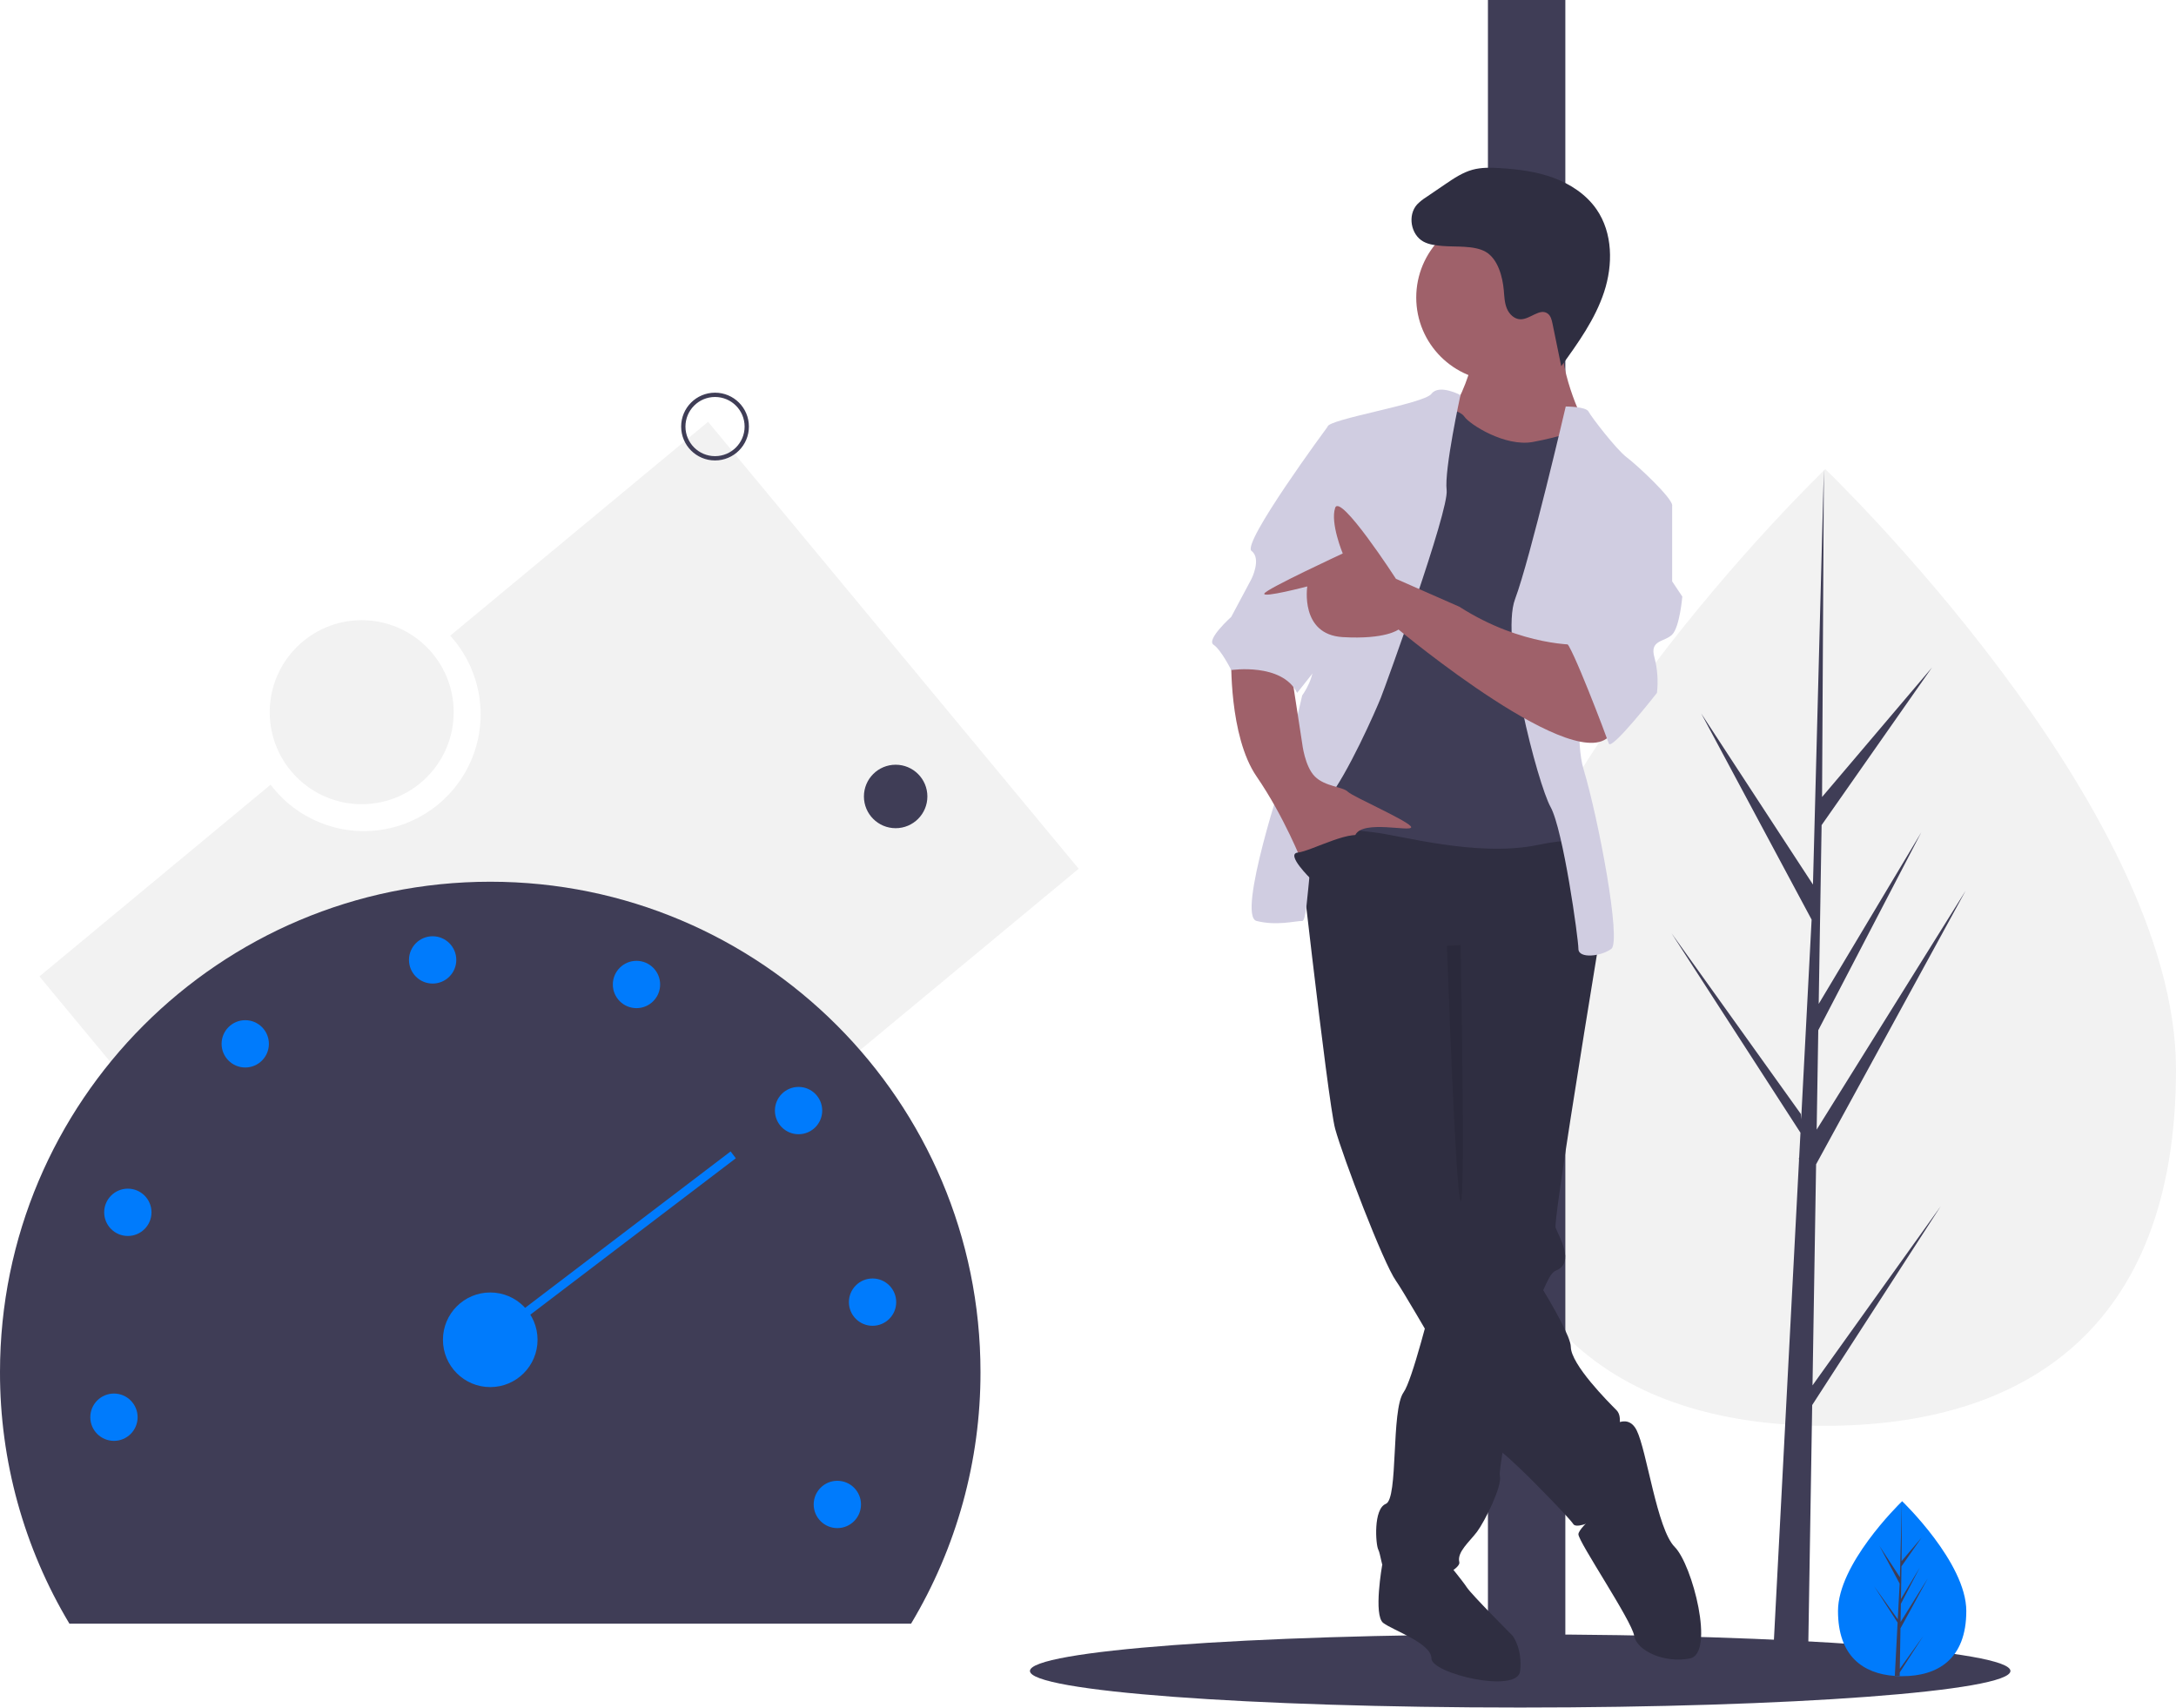
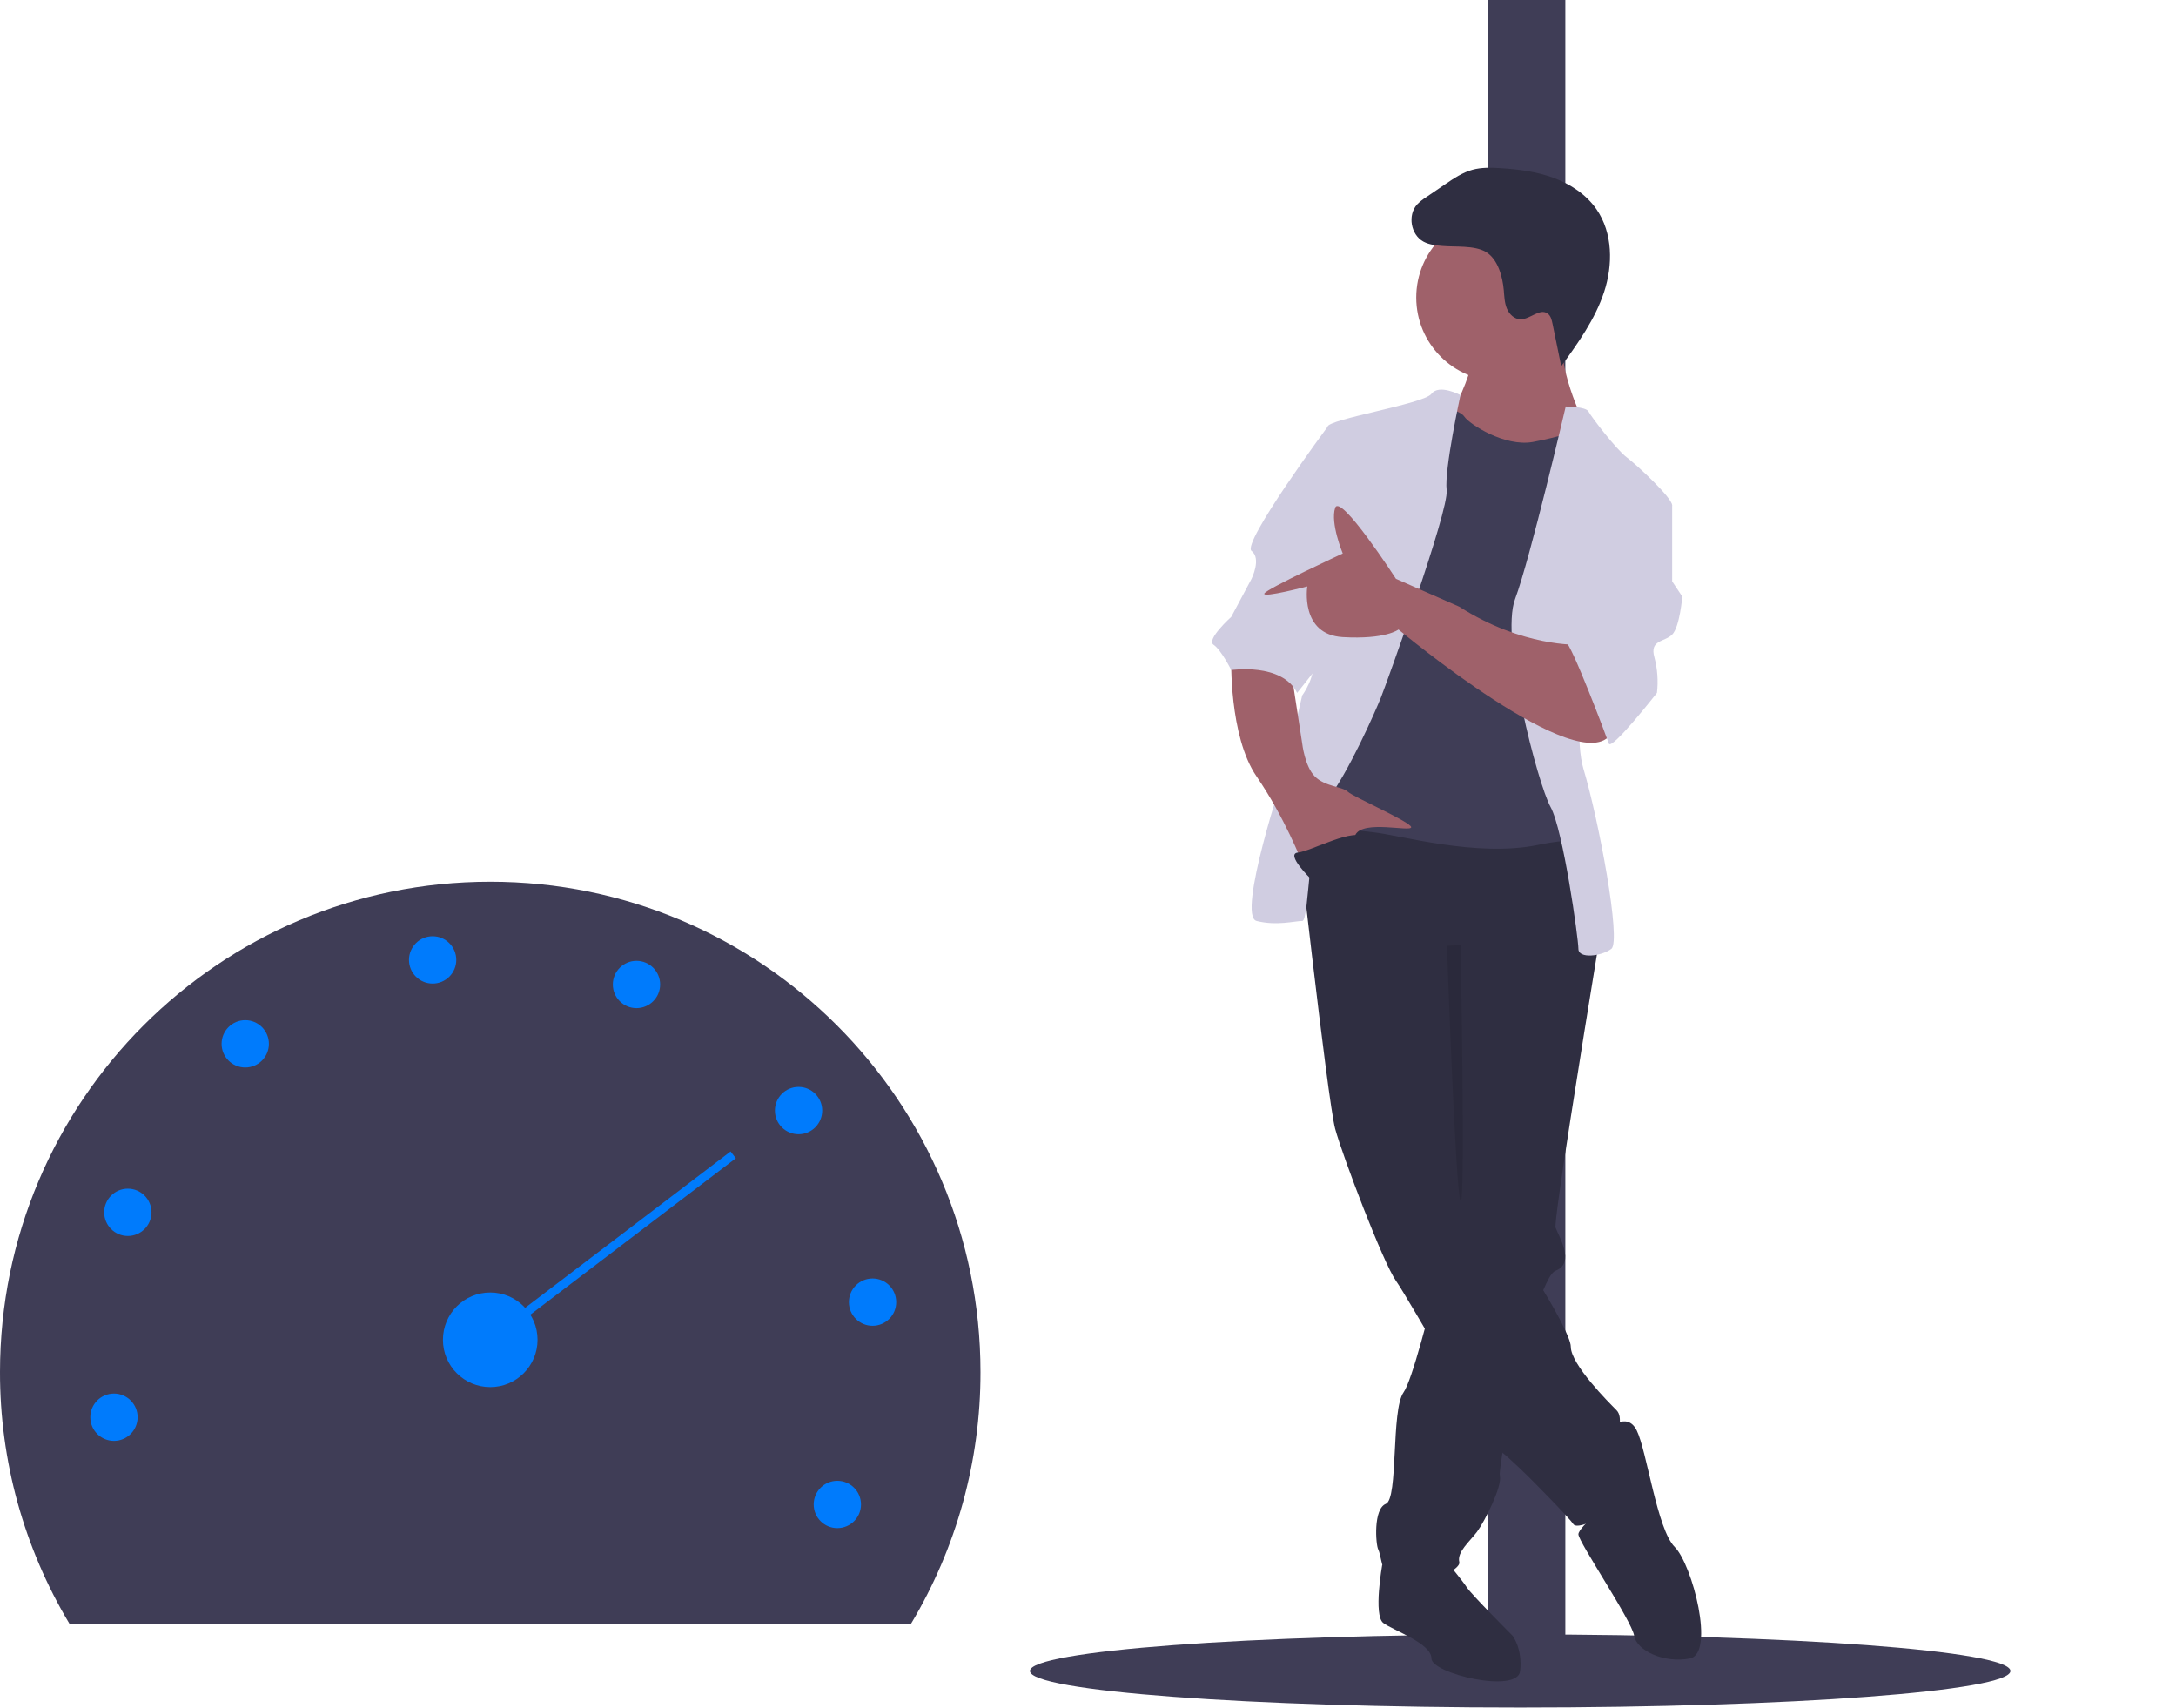
- <svg xmlns="http://www.w3.org/2000/svg" id="e9543dae-de41-418f-9290-24abb7460ee9" data-name="Layer 1" width="1012" height="794" viewBox="0 0 1012 794">
-   <path d="M423.31,249.137,303.381,348.596a54.313,54.313,0,1,1-83.525,69.268L112.334,507.032,284.69,714.863l310.976-257.895Z" transform="translate(-94 -53)" fill="#f2f2f2" />
-   <path d="M1106,550.262c0,122.839-73.026,165.73-163.108,165.73S779.783,673.101,779.783,550.262,942.892,271.151,942.892,271.151,1106,427.422,1106,550.262Z" transform="translate(-94 -53)" fill="#f2f2f2" />
-   <polygon points="842.95 644.201 844.62 541.396 914.141 414.211 844.882 525.269 845.633 479.043 893.547 387.026 845.832 466.81 845.832 466.811 847.182 383.672 898.489 310.415 847.395 370.598 848.239 218.151 842.935 419.964 843.371 411.638 791.207 331.793 842.535 427.62 837.674 520.472 837.53 518.007 777.394 433.981 837.347 526.714 836.74 538.326 836.631 538.5 836.68 539.453 824.349 775.026 840.825 775.026 842.801 653.348 902.608 560.843 842.95 644.201" fill="#3f3d56" />
-   <ellipse cx="707" cy="777" rx="228" ry="17" fill="#3f3d56" />
-   <rect x="692" width="36" height="782" fill="#3f3d56" />
-   <path d="M1008.473,802.111c0,22.469-13.356,30.314-29.834,30.314q-.573,0-1.143-.013c-.763-.016-1.52-.053-2.267-.104-14.871-1.052-26.424-9.301-26.424-30.197,0-21.625,27.634-48.912,29.71-50.932l.004-.004c.08-.078.12-.116.12-.116S1008.473,779.643,1008.473,802.111Z" transform="translate(-94 -53)" fill="#007bfc" />
-   <path d="M977.552,828.988l10.912-15.247-10.939,16.921-.029,1.75c-.763-.016-1.52-.053-2.267-.104l1.176-22.479-.009-.174.02-.033.111-2.123-10.966-16.963L976.562,805.907l.025.451.889-16.985-9.388-17.528,9.503,14.547.925-35.212.004-.12v.116l-.154,27.767,9.347-11.008-9.385,13.4-.247,15.207,8.727-14.594-8.763,16.832-.138,8.454,12.669-20.313-12.717,23.263Z" transform="translate(-94 -53)" fill="#3f3d56" />
-   <path d="M743.227,785.29l-6.382-4.741s-4.224,23.597.489,27.132,22.391,9.428,22.391,16.498,40.068,16.498,41.246,5.892-3.535-16.498-3.535-16.498-18.855-18.855-21.212-22.391-8.249-10.606-8.249-10.606Z" transform="translate(-94 -53)" fill="#2f2e41" />
-   <path d="M837.504,491.853s-.177,1.037-.483,2.934c-.283,1.685-.672,4.066-1.143,7-4.95,30.204-19.386,119.119-18.408,122.053,1.178,3.535,9.428,16.498,0,20.034-.907.342-1.886,1.449-2.934,3.194a68.494,68.494,0,0,0-4.985,11.761c-5.621,16.31-11.632,42.413-15.108,60.49-1.52,7.943-2.557,14.33-2.864,17.677a9.612,9.612,0,0,0-.035,2.333c1.178,4.714-7.071,21.212-10.606,25.926s-9.428,9.428-8.249,14.142-29.462,17.677-32.997,9.428-3.535-12.963-4.714-15.32-2.357-18.855,3.535-21.212,2.357-43.603,8.249-51.852c1.968-2.746,4.973-12.044,8.12-23.227,1.237-4.384,2.487-9.051,3.712-13.729,4.973-19.174,9.38-38.465,9.38-38.465L766.796,487.139l64.815-8.249,1.662,3.665,3.312,7.271Z" transform="translate(-94 -53)" fill="#2f2e41" />
-   <path d="M841.039,718.118s9.428-9.428,14.142,0,9.428,45.96,17.677,54.209,18.855,49.495,7.071,51.852-24.748-3.535-25.926-10.606S828.076,769.97,828.076,766.435s16.498-16.498,16.498-16.498Z" transform="translate(-94 -53)" fill="#2f2e41" />
-   <path d="M696.088,427.038s15.32,137.88,18.855,150.843,22.391,62.458,28.283,70.708,43.603,75.422,48.317,78.957,14.142,12.963,14.142,12.963,17.677,17.677,20.034,21.212,22.391-7.071,23.569-14.142-1.178-18.855-2.357-23.569,2.357-11.785-1.178-15.32-21.212-21.212-21.212-29.462-30.64-56.566-42.425-67.172-9.428-28.283-9.428-28.283V511.887l64.815-20.034s-3.535-56.566-11.785-56.566S709.051,416.432,696.088,427.038Z" transform="translate(-94 -53)" fill="#2f2e41" />
-   <circle cx="697.544" cy="138.346" r="38.889" fill="#9f616a" />
-   <path d="M778.581,221.986s-4.714,17.677-10.606,22.391,15.32,24.748,15.32,24.748l40.068,2.357,7.071-22.391s-12.963-25.926-9.428-42.425S778.581,221.986,778.581,221.986Z" transform="translate(-94 -53)" fill="#9f616a" />
-   <path d="M762.082,242.02s10.606,1.178,12.963,4.714,18.855,14.142,31.818,11.785,21.212-5.892,23.569-4.714,7.071,25.926,7.071,25.926L824.541,317.441l2.357,103.705,3.535,28.283s7.071-9.428-21.212-3.535-64.815-4.714-76.6-5.892-31.818-4.714-32.997-11.785,3.535-32.997,3.535-32.997l18.855-78.957,11.785-42.425Z" transform="translate(-94 -53)" fill="#3f3d56" />
-   <path d="M773.229,236.701s-9.968-5.287-13.504-.573-48.317,11.785-48.317,15.32-9.428,98.991-7.071,107.24-4.714,17.677-4.714,17.677L691.374,411.718s-22.391,67.172-12.963,69.529,17.677,0,21.212,0,2.357-44.782,11.785-56.566,22.391-41.246,24.748-47.138,31.818-87.206,30.64-96.634S773.229,236.701,773.229,236.701Z" transform="translate(-94 -53)" fill="#d0cde1" />
-   <path d="M822.184,242.02s9.428,0,10.606,2.357,12.963,17.677,17.677,21.212S871.679,284.444,871.679,287.98s-34.175,29.462-34.175,29.462-14.142,69.529-7.071,93.098,17.677,80.135,12.963,83.671-15.32,4.714-15.32,0-7.071-55.388-12.963-65.994-23.569-77.778-16.498-96.634S822.184,242.02,822.184,242.02Z" transform="translate(-94 -53)" fill="#d0cde1" />
-   <path d="M666.627,358.687s-1.178,36.532,11.785,55.388,21.212,40.068,21.212,40.068,21.212-5.892,24.748-12.963,25.926-1.178,25.926-3.535S723.193,423.503,720.836,421.146s-10.606-2.357-15.32-7.071-5.892-15.32-5.892-15.32l-4.714-30.64Z" transform="translate(-94 -53)" fill="#9f616a" />
-   <path d="M764.759,167.367c-2.992-.272-6.077-.571-8.721-1.997-5.925-3.195-7.496-12.294-2.986-17.291a22.344,22.344,0,0,1,4.143-3.331l8.958-6.097c3.962-2.697,8.017-5.437,12.638-6.709,4.179-1.15,8.594-1.032,12.92-.763,8.399.522,16.849,1.6,24.749,4.5s15.268,7.751,20.052,14.673c7.585,10.974,7.689,25.775,3.511,38.444s-12.112,23.701-19.931,34.51l-4.057-19.795c-.361-1.763-.829-3.695-2.295-4.739-3.645-2.593-8.103,2.731-12.576,2.697-2.874-.022-5.287-2.386-6.376-5.046s-1.161-5.605-1.413-8.468c-.534-6.064-2.653-14.502-8.396-17.847C779.628,166.993,770.774,167.914,764.759,167.367Z" transform="translate(-94 -53)" fill="#2f2e41" />
-   <path d="M766.94,492.804s3.98,115.127,6.337,118.663,0-119.025,0-119.025Z" transform="translate(-94 -53)" opacity="0.1" />
-   <path d="M720.836,251.447h-9.428s-40.068,54.209-35.354,57.745,0,12.963,0,12.963l-9.428,17.677s-11.785,10.606-8.249,12.963,8.249,11.785,8.249,11.785,23.569-3.535,30.64,10.606l15.284-19.296Z" transform="translate(-94 -53)" fill="#d0cde1" />
-   <path d="M828.076,352.795s-25.926,1.178-55.388-17.677L743.227,322.155s-25.926-40.068-28.283-32.997,3.535,21.212,3.535,21.212S682.924,326.825,682,329s19.981-3.31,19.981-3.31-3.535,22.391,16.498,23.569,25.926-3.535,25.926-3.535,84.849,70.708,98.991,48.317S828.076,352.795,828.076,352.795Z" transform="translate(-94 -53)" fill="#9f616a" />
-   <path d="M858.716,283.266l12.963,4.714v35.354l4.714,7.071s-1.178,14.142-4.714,17.677-10.606,2.357-8.249,10.606a44.667,44.667,0,0,1,1.178,16.498s-21.212,27.105-22.391,23.569-17.677-47.138-20.034-47.138,23.569-68.351,23.569-68.351Z" transform="translate(-94 -53)" fill="#d0cde1" />
-   <path d="M703.748,461.803s-12.185-11.785-6.093-12.374,27.305-12.374,30.84-6.482S703.748,461.803,703.748,461.803Z" transform="translate(-94 -53)" fill="#2f2e41" />
-   <path d="M517.717,808A226.922,226.922,0,0,0,550,691c0-125.921-102.079-228-228-228S94,565.079,94,691a226.922,226.922,0,0,0,32.283,117Z" transform="translate(-94 -53)" fill="#3f3d56" />
-   <circle cx="228" cy="623" r="22" fill="#007bfc" />
-   <circle cx="53" cy="659" r="11" fill="#007bfc" />
-   <circle cx="59.454" cy="563.726" r="11" fill="#007bfc" />
-   <circle cx="114.056" cy="485.385" r="11" fill="#007bfc" />
-   <circle cx="201.208" cy="446.356" r="11" fill="#007bfc" />
-   <circle cx="296.013" cy="457.787" r="11" fill="#007bfc" />
-   <circle cx="371.39" cy="516.415" r="11" fill="#007bfc" />
-   <circle cx="405.804" cy="605.49" r="11" fill="#007bfc" />
-   <circle cx="389.427" cy="699.567" r="11" fill="#007bfc" />
-   <line x1="228" y1="623" x2="341" y2="537" fill="none" stroke="#007bfc" stroke-miterlimit="10" stroke-width="4" />
-   <circle cx="332.542" cy="198.352" r="14.756" fill="none" stroke="#3f3d56" stroke-miterlimit="10" stroke-width="2" />
-   <circle cx="416.542" cy="370.352" r="14.756" fill="#3f3d56" />
-   <circle cx="168.223" cy="331.166" r="42.777" fill="#f2f2f2" />
+ <svg xmlns="http://www.w3.org/2000/svg" id="e9543dae-de41-418f-9290-24abb7460ee9" data-name="Layer 1" width="1012" height="794" viewBox="0 0 1012 794" version="1.1">
+   <defs id="defs81" />
+   <ellipse cx="707" cy="777" rx="228" ry="17" fill="#3f3d56" id="ellipse10" />
+   <rect x="692" width="36" height="782" fill="#3f3d56" id="rect12" />
+   <path d="M743.227,785.29l-6.382-4.741s-4.224,23.597.489,27.132,22.391,9.428,22.391,16.498,40.068,16.498,41.246,5.892-3.535-16.498-3.535-16.498-18.855-18.855-21.212-22.391-8.249-10.606-8.249-10.606Z" transform="translate(-94 -53)" fill="#2f2e41" id="path18" />
+   <path d="M837.504,491.853s-.177,1.037-.483,2.934c-.283,1.685-.672,4.066-1.143,7-4.95,30.204-19.386,119.119-18.408,122.053,1.178,3.535,9.428,16.498,0,20.034-.907.342-1.886,1.449-2.934,3.194a68.494,68.494,0,0,0-4.985,11.761c-5.621,16.31-11.632,42.413-15.108,60.49-1.52,7.943-2.557,14.33-2.864,17.677a9.612,9.612,0,0,0-.035,2.333c1.178,4.714-7.071,21.212-10.606,25.926s-9.428,9.428-8.249,14.142-29.462,17.677-32.997,9.428-3.535-12.963-4.714-15.32-2.357-18.855,3.535-21.212,2.357-43.603,8.249-51.852c1.968-2.746,4.973-12.044,8.12-23.227,1.237-4.384,2.487-9.051,3.712-13.729,4.973-19.174,9.38-38.465,9.38-38.465L766.796,487.139l64.815-8.249,1.662,3.665,3.312,7.271Z" transform="translate(-94 -53)" fill="#2f2e41" id="path20" />
+   <path d="M841.039,718.118s9.428-9.428,14.142,0,9.428,45.96,17.677,54.209,18.855,49.495,7.071,51.852-24.748-3.535-25.926-10.606S828.076,769.97,828.076,766.435s16.498-16.498,16.498-16.498Z" transform="translate(-94 -53)" fill="#2f2e41" id="path22" />
+   <path d="M696.088,427.038s15.32,137.88,18.855,150.843,22.391,62.458,28.283,70.708,43.603,75.422,48.317,78.957,14.142,12.963,14.142,12.963,17.677,17.677,20.034,21.212,22.391-7.071,23.569-14.142-1.178-18.855-2.357-23.569,2.357-11.785-1.178-15.32-21.212-21.212-21.212-29.462-30.64-56.566-42.425-67.172-9.428-28.283-9.428-28.283V511.887l64.815-20.034s-3.535-56.566-11.785-56.566S709.051,416.432,696.088,427.038Z" transform="translate(-94 -53)" fill="#2f2e41" id="path24" />
+   <circle cx="697.544" cy="138.346" r="38.889" fill="#9f616a" id="circle26" />
+   <path d="M778.581,221.986s-4.714,17.677-10.606,22.391,15.32,24.748,15.32,24.748l40.068,2.357,7.071-22.391s-12.963-25.926-9.428-42.425S778.581,221.986,778.581,221.986Z" transform="translate(-94 -53)" fill="#9f616a" id="path28" />
+   <path d="M762.082,242.02s10.606,1.178,12.963,4.714,18.855,14.142,31.818,11.785,21.212-5.892,23.569-4.714,7.071,25.926,7.071,25.926L824.541,317.441l2.357,103.705,3.535,28.283s7.071-9.428-21.212-3.535-64.815-4.714-76.6-5.892-31.818-4.714-32.997-11.785,3.535-32.997,3.535-32.997l18.855-78.957,11.785-42.425Z" transform="translate(-94 -53)" fill="#3f3d56" id="path30" />
+   <path d="M773.229,236.701s-9.968-5.287-13.504-.573-48.317,11.785-48.317,15.32-9.428,98.991-7.071,107.24-4.714,17.677-4.714,17.677L691.374,411.718s-22.391,67.172-12.963,69.529,17.677,0,21.212,0,2.357-44.782,11.785-56.566,22.391-41.246,24.748-47.138,31.818-87.206,30.64-96.634S773.229,236.701,773.229,236.701Z" transform="translate(-94 -53)" fill="#d0cde1" id="path32" />
+   <path d="M822.184,242.02s9.428,0,10.606,2.357,12.963,17.677,17.677,21.212S871.679,284.444,871.679,287.98s-34.175,29.462-34.175,29.462-14.142,69.529-7.071,93.098,17.677,80.135,12.963,83.671-15.32,4.714-15.32,0-7.071-55.388-12.963-65.994-23.569-77.778-16.498-96.634S822.184,242.02,822.184,242.02Z" transform="translate(-94 -53)" fill="#d0cde1" id="path34" />
+   <path d="M666.627,358.687s-1.178,36.532,11.785,55.388,21.212,40.068,21.212,40.068,21.212-5.892,24.748-12.963,25.926-1.178,25.926-3.535S723.193,423.503,720.836,421.146s-10.606-2.357-15.32-7.071-5.892-15.32-5.892-15.32l-4.714-30.64Z" transform="translate(-94 -53)" fill="#9f616a" id="path36" />
+   <path d="M764.759,167.367c-2.992-.272-6.077-.571-8.721-1.997-5.925-3.195-7.496-12.294-2.986-17.291a22.344,22.344,0,0,1,4.143-3.331l8.958-6.097c3.962-2.697,8.017-5.437,12.638-6.709,4.179-1.15,8.594-1.032,12.92-.763,8.399.522,16.849,1.6,24.749,4.5s15.268,7.751,20.052,14.673c7.585,10.974,7.689,25.775,3.511,38.444s-12.112,23.701-19.931,34.51l-4.057-19.795c-.361-1.763-.829-3.695-2.295-4.739-3.645-2.593-8.103,2.731-12.576,2.697-2.874-.022-5.287-2.386-6.376-5.046s-1.161-5.605-1.413-8.468c-.534-6.064-2.653-14.502-8.396-17.847C779.628,166.993,770.774,167.914,764.759,167.367Z" transform="translate(-94 -53)" fill="#2f2e41" id="path38" />
+   <path d="M766.94,492.804s3.98,115.127,6.337,118.663,0-119.025,0-119.025Z" transform="translate(-94 -53)" opacity="0.1" id="path40" />
+   <path d="M720.836,251.447h-9.428s-40.068,54.209-35.354,57.745,0,12.963,0,12.963l-9.428,17.677s-11.785,10.606-8.249,12.963,8.249,11.785,8.249,11.785,23.569-3.535,30.64,10.606l15.284-19.296Z" transform="translate(-94 -53)" fill="#d0cde1" id="path42" />
+   <path d="M828.076,352.795s-25.926,1.178-55.388-17.677L743.227,322.155s-25.926-40.068-28.283-32.997,3.535,21.212,3.535,21.212S682.924,326.825,682,329s19.981-3.31,19.981-3.31-3.535,22.391,16.498,23.569,25.926-3.535,25.926-3.535,84.849,70.708,98.991,48.317S828.076,352.795,828.076,352.795Z" transform="translate(-94 -53)" fill="#9f616a" id="path44" />
+   <path d="M858.716,283.266l12.963,4.714v35.354l4.714,7.071s-1.178,14.142-4.714,17.677-10.606,2.357-8.249,10.606a44.667,44.667,0,0,1,1.178,16.498s-21.212,27.105-22.391,23.569-17.677-47.138-20.034-47.138,23.569-68.351,23.569-68.351Z" transform="translate(-94 -53)" fill="#d0cde1" id="path46" />
+   <path d="M703.748,461.803s-12.185-11.785-6.093-12.374,27.305-12.374,30.84-6.482S703.748,461.803,703.748,461.803Z" transform="translate(-94 -53)" fill="#2f2e41" id="path48" />
+   <path d="M517.717,808A226.922,226.922,0,0,0,550,691c0-125.921-102.079-228-228-228S94,565.079,94,691a226.922,226.922,0,0,0,32.283,117Z" transform="translate(-94 -53)" fill="#3f3d56" id="path50" />
+   <circle cx="228" cy="623" r="22" fill="#007bfc" id="circle52" />
+   <circle cx="53" cy="659" r="11" fill="#007bfc" id="circle54" />
+   <circle cx="59.454" cy="563.726" r="11" fill="#007bfc" id="circle56" />
+   <circle cx="114.056" cy="485.385" r="11" fill="#007bfc" id="circle58" />
+   <circle cx="201.208" cy="446.356" r="11" fill="#007bfc" id="circle60" />
+   <circle cx="296.013" cy="457.787" r="11" fill="#007bfc" id="circle62" />
+   <circle cx="371.39" cy="516.415" r="11" fill="#007bfc" id="circle64" />
+   <circle cx="405.804" cy="605.49" r="11" fill="#007bfc" id="circle66" />
+   <circle cx="389.427" cy="699.567" r="11" fill="#007bfc" id="circle68" />
+   <line x1="228" y1="623" x2="341" y2="537" fill="none" stroke="#007bfc" stroke-miterlimit="10" stroke-width="4" id="line70" />
</svg>
